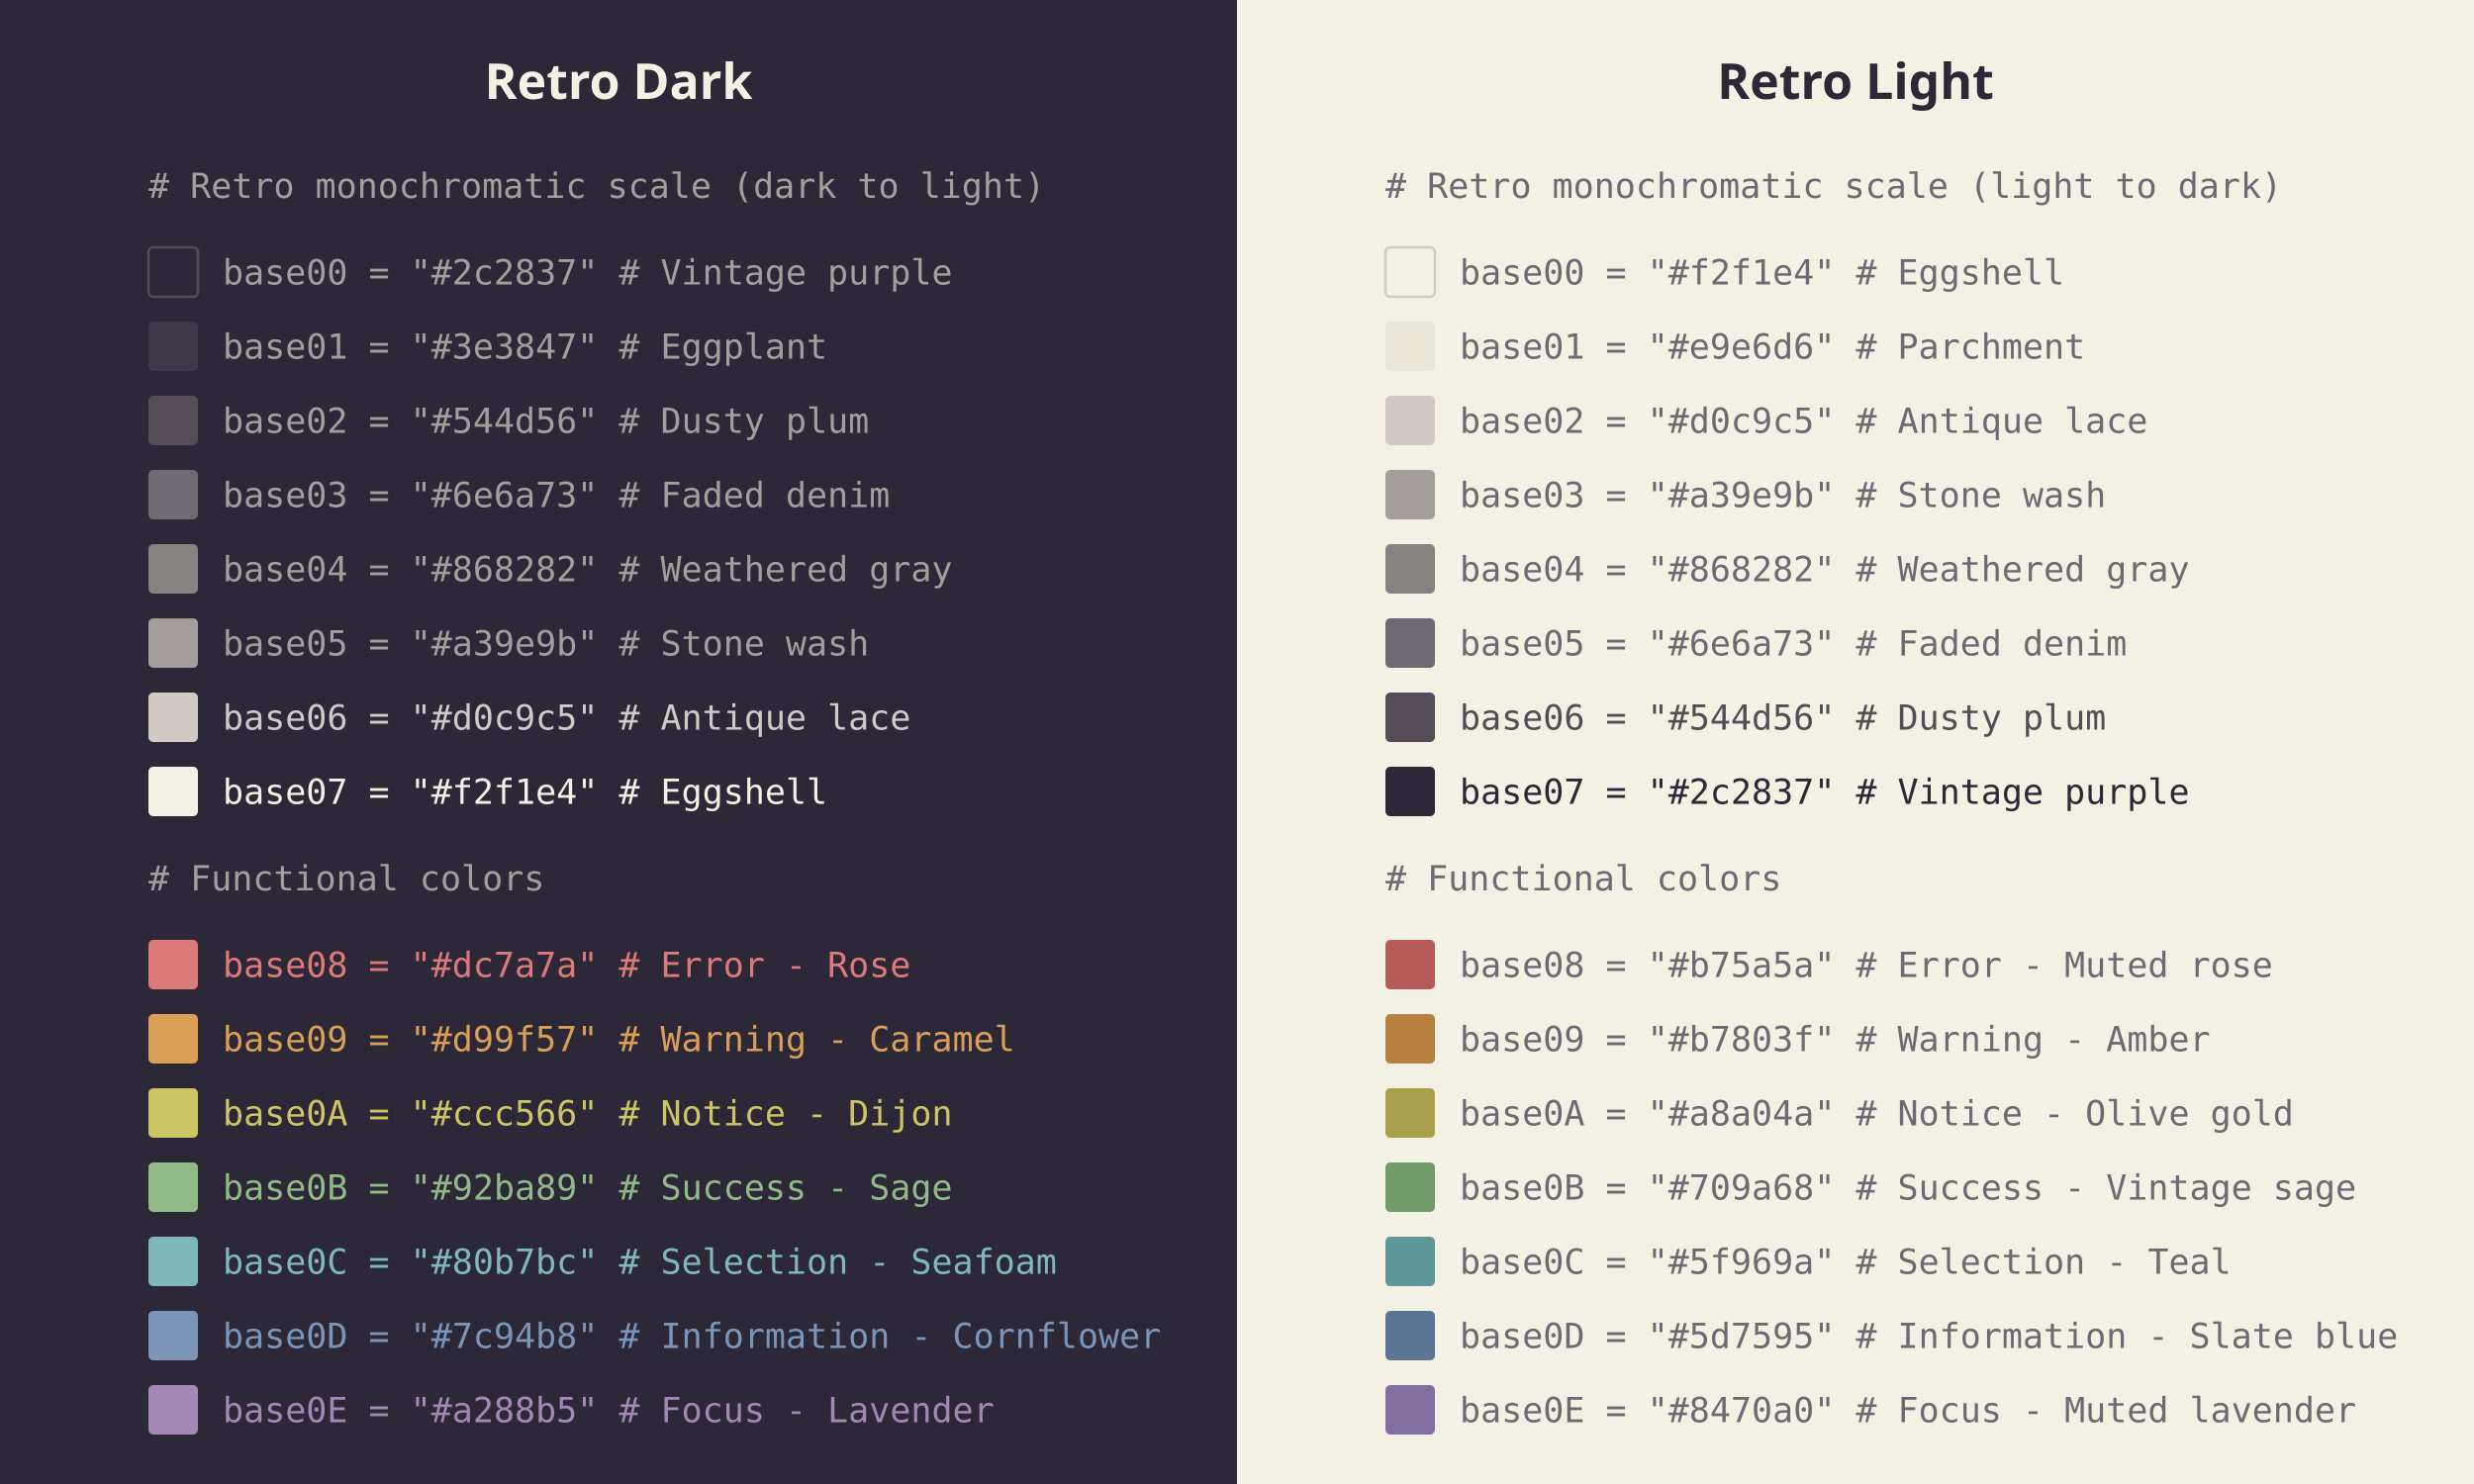
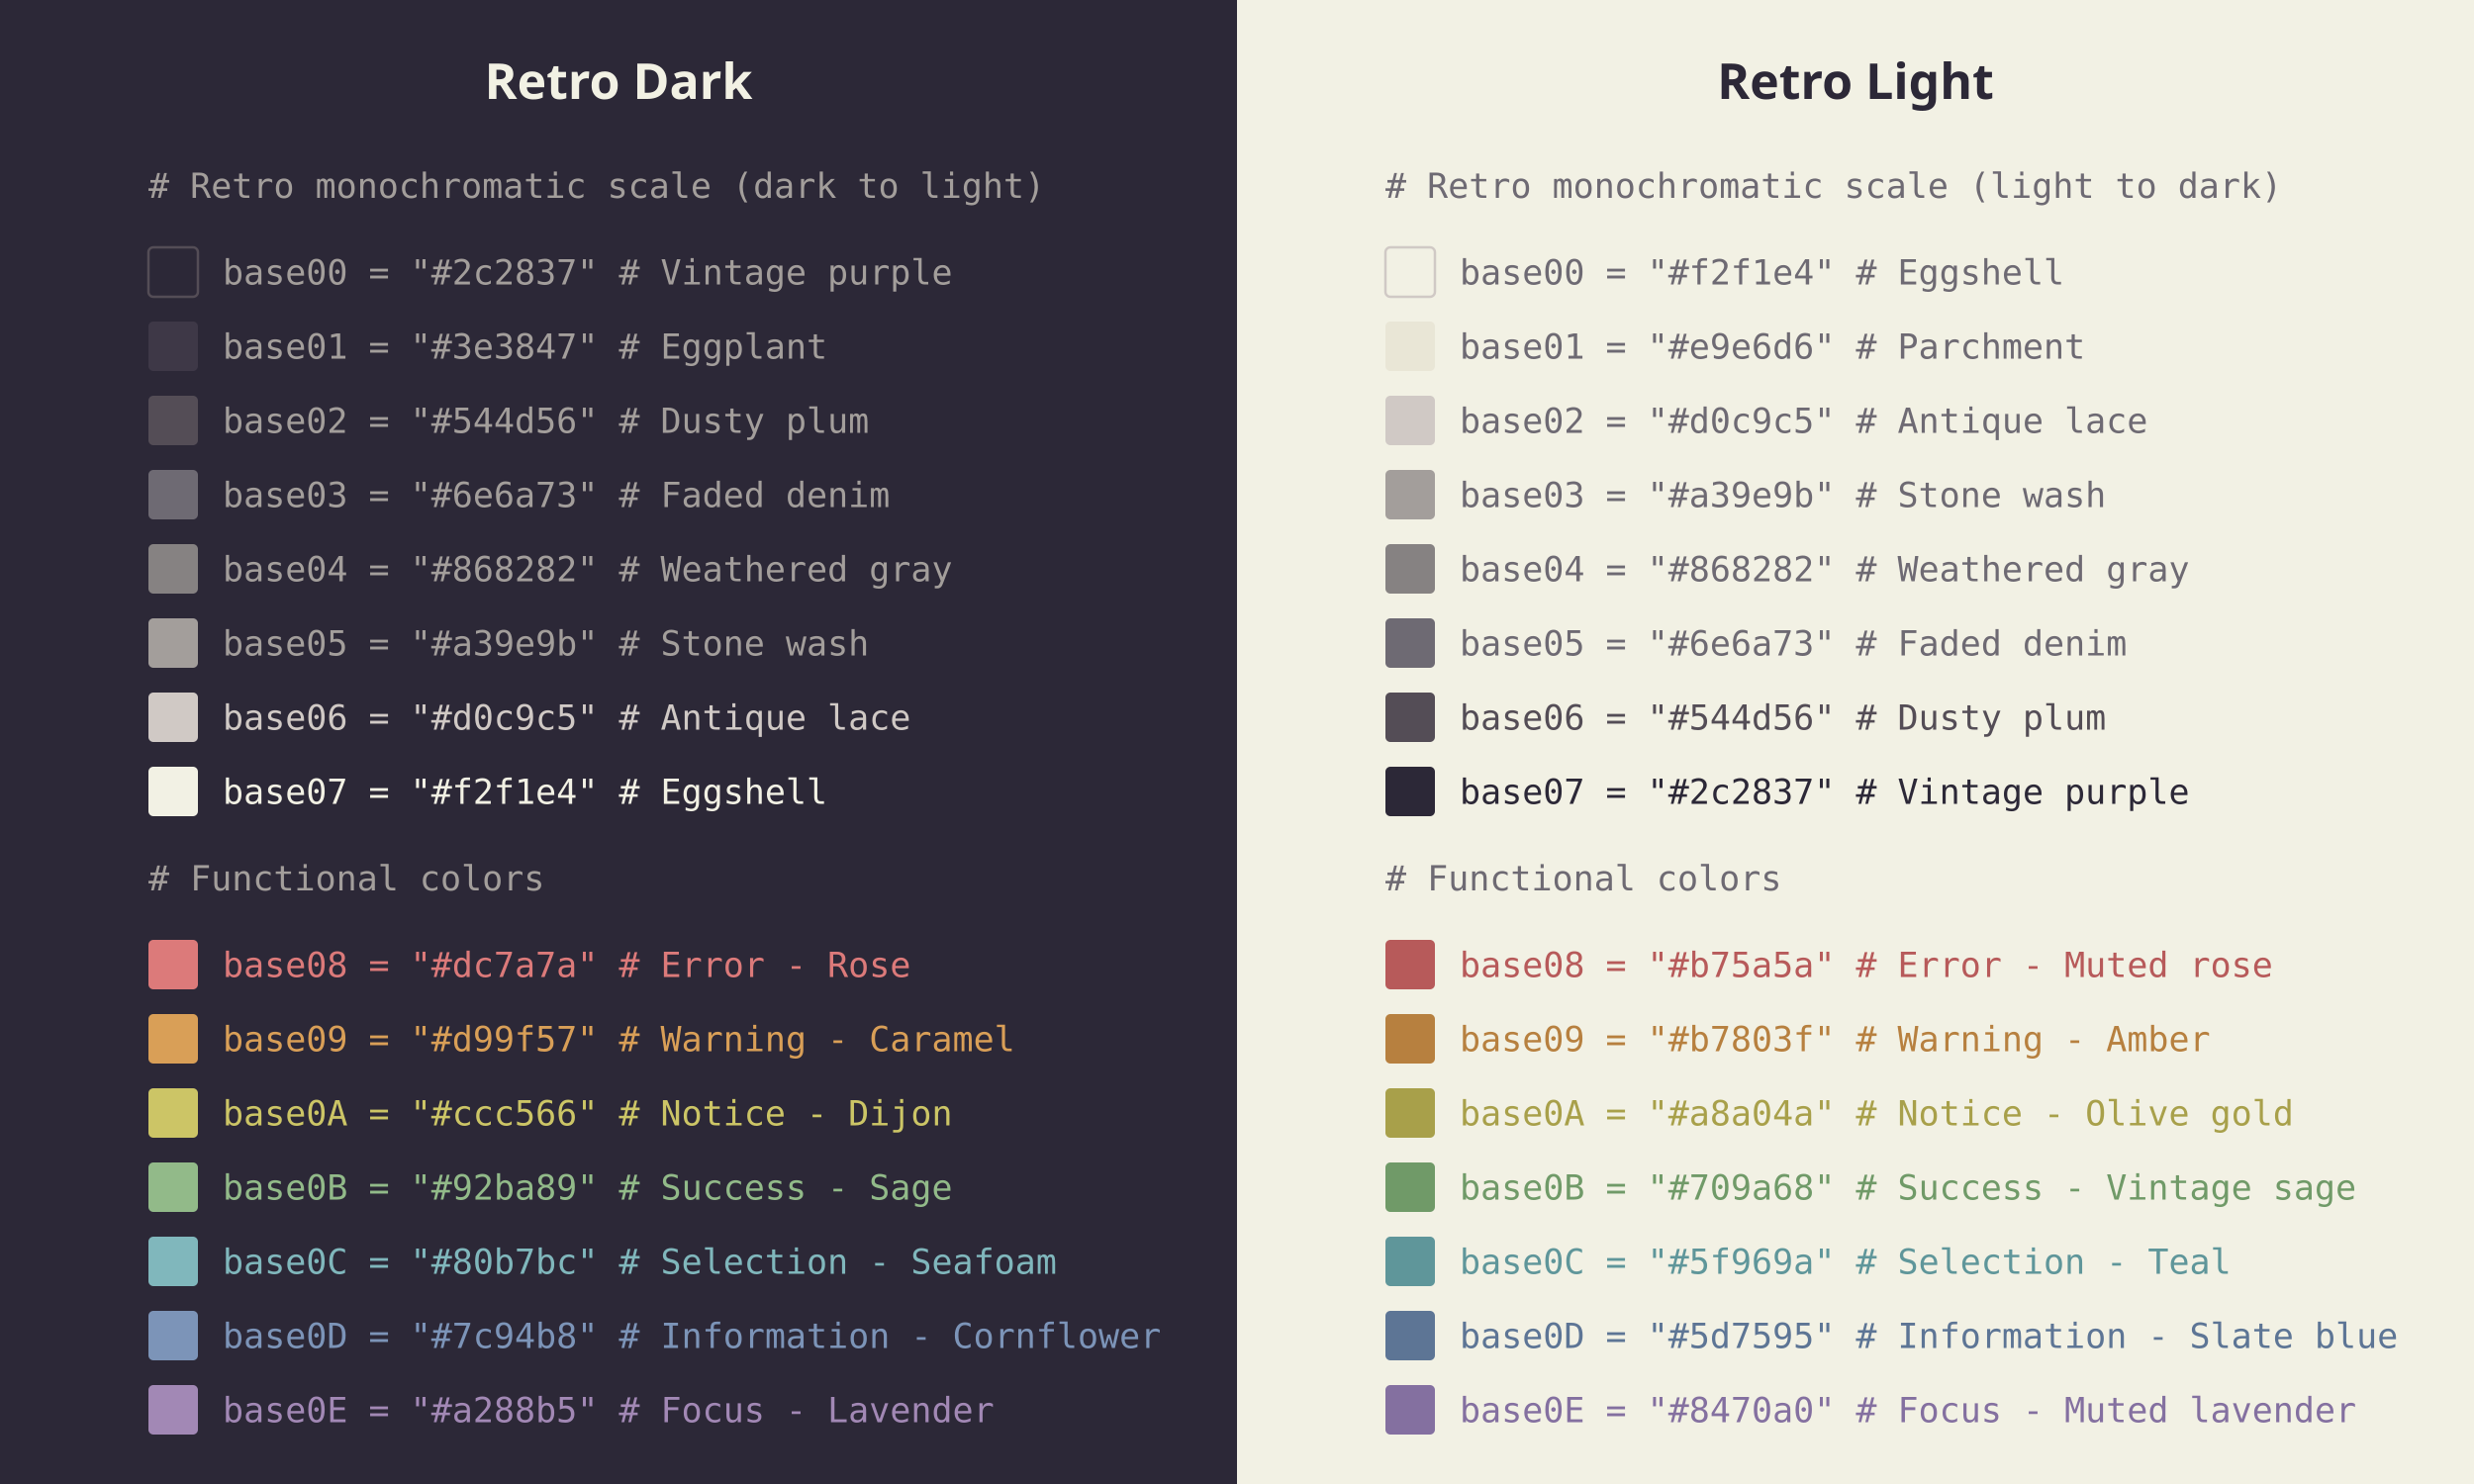
<svg xmlns="http://www.w3.org/2000/svg" width="1000" height="600" viewBox="0 0 1000 600">
  <rect x="0" y="0" width="500" height="600" fill="#2c2837" />
  <rect x="500" y="0" width="500" height="600" fill="#f2f1e4" />
  <text x="250" y="40" font-family="sans-serif" font-size="20" font-weight="bold" text-anchor="middle" fill="#f2f1e4">Retro Dark</text>
  <text x="750" y="40" font-family="sans-serif" font-size="20" font-weight="bold" text-anchor="middle" fill="#2c2837">Retro Light</text>
  <text x="60" y="80" font-family="monospace" font-size="14" fill="#a39e9b"># Retro monochromatic scale (dark to light)</text>
  <rect x="60" y="100" width="20" height="20" rx="2" fill="#2c2837" stroke="#544d56" stroke-width="1" />
  <text x="90" y="115" font-family="monospace" font-size="14" fill="#a39e9b">base00 = "#2c2837" # Vintage purple</text>
  <rect x="60" y="130" width="20" height="20" rx="2" fill="#3e3847" />
  <text x="90" y="145" font-family="monospace" font-size="14" fill="#a39e9b">base01 = "#3e3847" # Eggplant</text>
  <rect x="60" y="160" width="20" height="20" rx="2" fill="#544d56" />
  <text x="90" y="175" font-family="monospace" font-size="14" fill="#a39e9b">base02 = "#544d56" # Dusty plum</text>
  <rect x="60" y="190" width="20" height="20" rx="2" fill="#6e6a73" />
  <text x="90" y="205" font-family="monospace" font-size="14" fill="#a39e9b">base03 = "#6e6a73" # Faded denim</text>
  <rect x="60" y="220" width="20" height="20" rx="2" fill="#868282" />
  <text x="90" y="235" font-family="monospace" font-size="14" fill="#a39e9b">base04 = "#868282" # Weathered gray</text>
  <rect x="60" y="250" width="20" height="20" rx="2" fill="#a39e9b" />
  <text x="90" y="265" font-family="monospace" font-size="14" fill="#a39e9b">base05 = "#a39e9b" # Stone wash</text>
  <rect x="60" y="280" width="20" height="20" rx="2" fill="#d0c9c5" />
  <text x="90" y="295" font-family="monospace" font-size="14" fill="#d0c9c5">base06 = "#d0c9c5" # Antique lace</text>
  <rect x="60" y="310" width="20" height="20" rx="2" fill="#f2f1e4" />
  <text x="90" y="325" font-family="monospace" font-size="14" fill="#f2f1e4">base07 = "#f2f1e4" # Eggshell</text>
  <text x="60" y="360" font-family="monospace" font-size="14" fill="#a39e9b"># Functional colors</text>
  <rect x="60" y="380" width="20" height="20" rx="2" fill="#dc7a7a" />
  <text x="90" y="395" font-family="monospace" font-size="14" fill="#dc7a7a">base08 = "#dc7a7a" # Error - Rose</text>
  <rect x="60" y="410" width="20" height="20" rx="2" fill="#d99f57" />
  <text x="90" y="425" font-family="monospace" font-size="14" fill="#d99f57">base09 = "#d99f57" # Warning - Caramel</text>
  <rect x="60" y="440" width="20" height="20" rx="2" fill="#ccc566" />
  <text x="90" y="455" font-family="monospace" font-size="14" fill="#ccc566">base0A = "#ccc566" # Notice - Dijon</text>
  <rect x="60" y="470" width="20" height="20" rx="2" fill="#92ba89" />
  <text x="90" y="485" font-family="monospace" font-size="14" fill="#92ba89">base0B = "#92ba89" # Success - Sage</text>
  <rect x="60" y="500" width="20" height="20" rx="2" fill="#80b7bc" />
  <text x="90" y="515" font-family="monospace" font-size="14" fill="#80b7bc">base0C = "#80b7bc" # Selection - Seafoam</text>
  <rect x="60" y="530" width="20" height="20" rx="2" fill="#7c94b8" />
  <text x="90" y="545" font-family="monospace" font-size="14" fill="#7c94b8">base0D = "#7c94b8" # Information - Cornflower</text>
  <rect x="60" y="560" width="20" height="20" rx="2" fill="#a288b5" />
  <text x="90" y="575" font-family="monospace" font-size="14" fill="#a288b5">base0E = "#a288b5" # Focus - Lavender</text>
  <text x="560" y="80" font-family="monospace" font-size="14" fill="#6e6a73"># Retro monochromatic scale (light to dark)</text>
  <rect x="560" y="100" width="20" height="20" rx="2" fill="#f2f1e4" stroke="#d0c9c5" stroke-width="1" />
  <text x="590" y="115" font-family="monospace" font-size="14" fill="#6e6a73">base00 = "#f2f1e4" # Eggshell</text>
  <rect x="560" y="130" width="20" height="20" rx="2" fill="#e9e6d6" />
  <text x="590" y="145" font-family="monospace" font-size="14" fill="#6e6a73">base01 = "#e9e6d6" # Parchment</text>
  <rect x="560" y="160" width="20" height="20" rx="2" fill="#d0c9c5" />
  <text x="590" y="175" font-family="monospace" font-size="14" fill="#6e6a73">base02 = "#d0c9c5" # Antique lace</text>
  <rect x="560" y="190" width="20" height="20" rx="2" fill="#a39e9b" />
  <text x="590" y="205" font-family="monospace" font-size="14" fill="#6e6a73">base03 = "#a39e9b" # Stone wash</text>
  <rect x="560" y="220" width="20" height="20" rx="2" fill="#868282" />
  <text x="590" y="235" font-family="monospace" font-size="14" fill="#6e6a73">base04 = "#868282" # Weathered gray</text>
  <rect x="560" y="250" width="20" height="20" rx="2" fill="#6e6a73" />
  <text x="590" y="265" font-family="monospace" font-size="14" fill="#6e6a73">base05 = "#6e6a73" # Faded denim</text>
  <rect x="560" y="280" width="20" height="20" rx="2" fill="#544d56" />
  <text x="590" y="295" font-family="monospace" font-size="14" fill="#544d56">base06 = "#544d56" # Dusty plum</text>
  <rect x="560" y="310" width="20" height="20" rx="2" fill="#2c2837" />
  <text x="590" y="325" font-family="monospace" font-size="14" fill="#2c2837">base07 = "#2c2837" # Vintage purple</text>
  <text x="560" y="360" font-family="monospace" font-size="14" fill="#6e6a73"># Functional colors</text>
  <rect x="560" y="380" width="20" height="20" rx="2" fill="#b75a5a" />
-   <text x="590" y="395" font-family="monospace" font-size="14" fill="#6e6a73">base08 = "#b75a5a" # Error - Muted rose</text>
+   <text x="590" y="395" font-family="monospace" font-size="14" fill="#b75a5a">base08 = "#b75a5a" # Error - Muted rose</text>
  <rect x="560" y="410" width="20" height="20" rx="2" fill="#b7803f" />
-   <text x="590" y="425" font-family="monospace" font-size="14" fill="#6e6a73">base09 = "#b7803f" # Warning - Amber</text>
+   <text x="590" y="425" font-family="monospace" font-size="14" fill="#b7803f">base09 = "#b7803f" # Warning - Amber</text>
  <rect x="560" y="440" width="20" height="20" rx="2" fill="#a8a04a" />
-   <text x="590" y="455" font-family="monospace" font-size="14" fill="#6e6a73">base0A = "#a8a04a" # Notice - Olive gold</text>
+   <text x="590" y="455" font-family="monospace" font-size="14" fill="#a8a04a">base0A = "#a8a04a" # Notice - Olive gold</text>
  <rect x="560" y="470" width="20" height="20" rx="2" fill="#709a68" />
-   <text x="590" y="485" font-family="monospace" font-size="14" fill="#6e6a73">base0B = "#709a68" # Success - Vintage sage</text>
+   <text x="590" y="485" font-family="monospace" font-size="14" fill="#709a68">base0B = "#709a68" # Success - Vintage sage</text>
  <rect x="560" y="500" width="20" height="20" rx="2" fill="#5f969a" />
-   <text x="590" y="515" font-family="monospace" font-size="14" fill="#6e6a73">base0C = "#5f969a" # Selection - Teal</text>
+   <text x="590" y="515" font-family="monospace" font-size="14" fill="#5f969a">base0C = "#5f969a" # Selection - Teal</text>
  <rect x="560" y="530" width="20" height="20" rx="2" fill="#5d7595" />
-   <text x="590" y="545" font-family="monospace" font-size="14" fill="#6e6a73">base0D = "#5d7595" # Information - Slate blue</text>
+   <text x="590" y="545" font-family="monospace" font-size="14" fill="#5d7595">base0D = "#5d7595" # Information - Slate blue</text>
  <rect x="560" y="560" width="20" height="20" rx="2" fill="#8470a0" />
-   <text x="590" y="575" font-family="monospace" font-size="14" fill="#6e6a73">base0E = "#8470a0" # Focus - Muted lavender</text>
+   <text x="590" y="575" font-family="monospace" font-size="14" fill="#8470a0">base0E = "#8470a0" # Focus - Muted lavender</text>
</svg>
